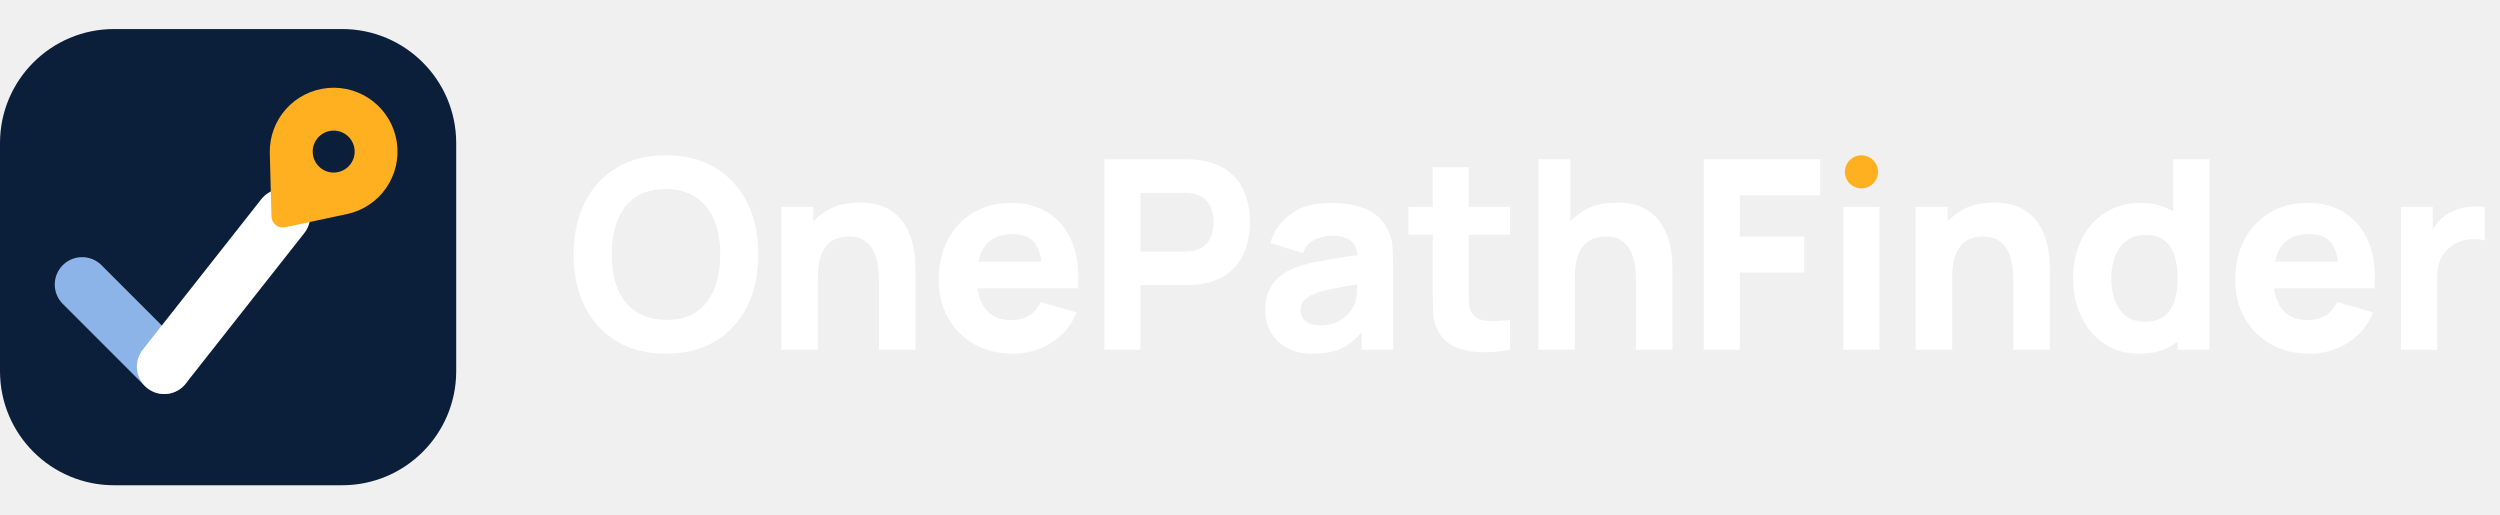
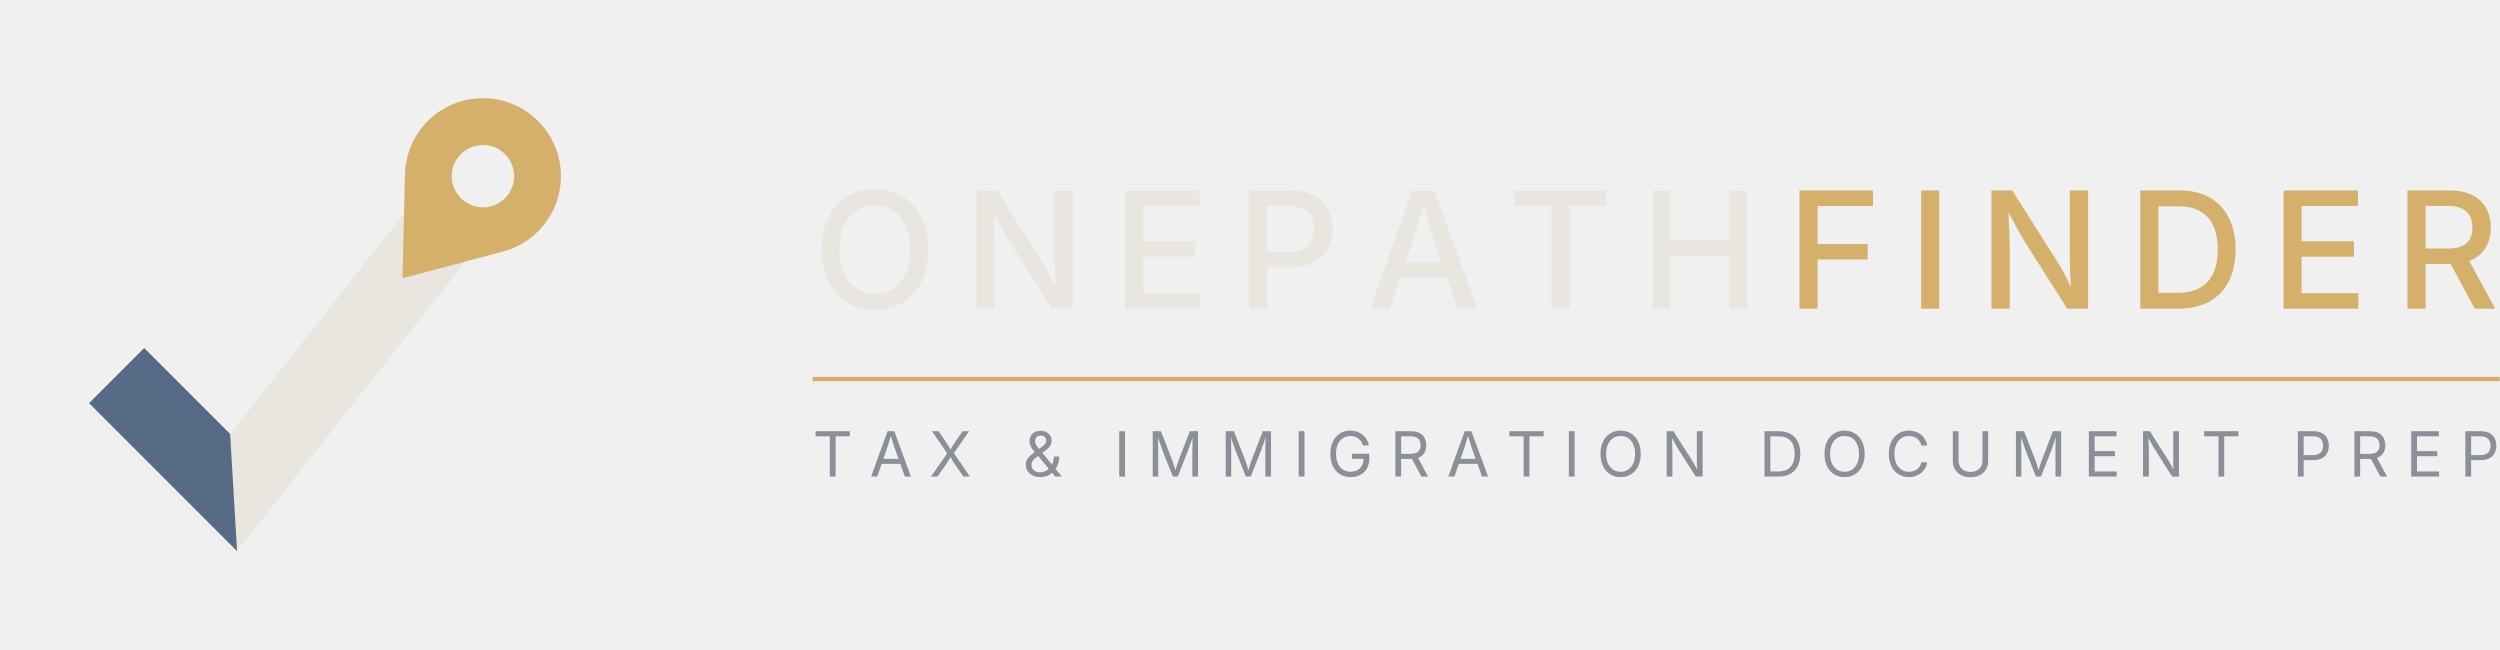
- <svg xmlns="http://www.w3.org/2000/svg" width="350" height="72" viewBox="0 0 548 100" preserveAspectRatio="xMinYMid meet" role="img" aria-label="One Path Finder">
-   <g transform="scale(1.0)">
-     <rect width="100" height="100" rx="25" fill="#0b1f3a" />
-     <path d="M18,56 L36,74" stroke="#8db4e8" stroke-width="12" stroke-linecap="round" fill="none" />
-     <path d="M36,74 L62,41" stroke="#ffffff" stroke-width="12" stroke-linecap="round" fill="none" />
-     <g transform="translate(73.14,26.86) rotate(38.23)">
-       <path d="M0,18 L8.85,7.35 A11.5,11.5 0 1 0 -8.85,7.35 Z" fill="#ffb020" stroke="#ffb020" stroke-width="5" stroke-linejoin="round" />
-       <circle r="4.6" fill="#0b1f3a" />
-     </g>
+ <svg xmlns="http://www.w3.org/2000/svg" width="277" height="72" viewBox="0 0 461.55 120" role="img" aria-label="One Path Finder logo, for dark backgrounds">
+   <defs>
+     <clipPath id="cl">
+       <polygon points="30.1,-25.8 41.9,173.8 -158.1,173.8 -169.9,-25.8" />
+     </clipPath>
+   </defs>
+   <g transform="translate(60.00,60.00) scale(1.2) translate(-50.1,-48.2)">
+     <path d="M18,56 L36,74 L67,34.7" fill="none" stroke="#e8e6df" stroke-width="12" stroke-linejoin="miter" />
+     <path d="M18,56 L36,74 L67,34.7" fill="none" stroke="#566b86" stroke-width="12" stroke-linejoin="miter" clip-path="url(#cl)" />
+     <path d="M0,20 L9.6,7.2 A12,12 0 1 0 -9.6,7.2 Z M4.8,0 A4.8,4.8 0 1 0 -4.8,0 A4.8,4.8 0 1 0 4.8,0 Z" transform="translate(74.37,25.31) rotate(38.23)" fill="#d4b06a" fill-rule="evenodd" />
  </g>
-   <path fill="#ffffff" d="M145.98 71.17Q139.72 71.17 135.18 68.44Q130.64 65.72 128.19 60.82Q125.74 55.92 125.74 49.42Q125.74 42.92 128.19 38.02Q130.64 33.12 135.18 30.4Q139.72 27.67 145.98 27.67Q152.25 27.67 156.78 30.4Q161.32 33.12 163.77 38.02Q166.22 42.92 166.22 49.42Q166.22 55.92 163.77 60.82Q161.32 65.72 156.78 68.44Q152.25 71.17 145.98 71.17ZM145.98 63.75Q149.96 63.8 152.59 62.03Q155.23 60.27 156.55 57.02Q157.87 53.77 157.87 49.42Q157.87 45.07 156.55 41.88Q155.23 38.69 152.59 36.92Q149.96 35.15 145.98 35.09Q142.01 35.04 139.37 36.8Q136.73 38.57 135.41 41.82Q134.09 45.07 134.09 49.42Q134.09 53.77 135.41 56.96Q136.73 60.15 139.37 61.92Q142.01 63.69 145.98 63.75Z" />
-   <path fill="#ffffff" d="M192.67 70.3V55.51Q192.67 54.44 192.56 52.77Q192.44 51.1 191.83 49.42Q191.22 47.74 189.84 46.61Q188.47 45.48 185.94 45.48Q184.93 45.48 183.77 45.8Q182.61 46.11 181.59 47.03Q180.58 47.94 179.93 49.71Q179.27 51.48 179.27 54.41V70.3H171.27V38.98H178.29V42.2Q179.36 40.98 180.81 40.05Q183.83 38.05 188.44 38.05Q192.12 38.05 194.44 39.3Q196.76 40.55 198.05 42.46Q199.34 44.37 199.89 46.45Q200.44 48.52 200.56 50.23Q200.68 51.94 200.68 52.73V70.3Z" />
-   <path fill="#ffffff" d="M222.08 71.17Q217.26 71.17 213.6 69.1Q209.93 67.02 207.85 63.38Q205.78 59.74 205.78 55.05Q205.78 49.91 207.81 46.11Q209.84 42.31 213.41 40.21Q216.97 38.11 221.61 38.11Q226.54 38.11 230 40.43Q233.45 42.75 235.1 46.95Q236.75 51.16 236.26 56.84H214.28Q214.65 59.66 216.05 61.4Q217.93 63.8 221.61 63.8Q223.93 63.8 225.59 62.79Q227.24 61.77 228.11 59.86L236 62.12Q234.23 66.41 230.42 68.79Q226.6 71.17 222.08 71.17ZM228.28 50.99Q227.94 48.43 226.95 47.04Q225.41 44.95 221.96 44.95Q217.93 44.95 216.05 47.39Q214.94 48.81 214.48 50.99Z" />
-   <path fill="#ffffff" d="M242.09 70.3V28.54H259.72Q260.33 28.54 261.36 28.58Q262.39 28.63 263.2 28.77Q266.94 29.35 269.33 31.24Q271.73 33.12 272.86 35.98Q273.99 38.83 273.99 42.34Q273.99 45.85 272.84 48.71Q271.7 51.57 269.3 53.45Q266.91 55.34 263.2 55.92Q262.39 56.03 261.34 56.09Q260.3 56.15 259.72 56.15H249.98V70.3ZM249.98 48.78H259.37Q259.98 48.78 260.71 48.72Q261.43 48.67 262.04 48.49Q263.64 48.06 264.5 47.03Q265.38 46 265.71 44.74Q266.04 43.47 266.04 42.34Q266.04 41.21 265.71 39.95Q265.38 38.69 264.5 37.66Q263.64 36.63 262.04 36.2Q261.43 36.02 260.71 35.96Q259.98 35.91 259.37 35.91H249.98Z" />
-   <path fill="#ffffff" d="M287.79 71.17Q284.43 71.17 282.09 69.88Q279.76 68.59 278.56 66.43Q277.35 64.27 277.35 61.66Q277.35 59.48 278.02 57.69Q278.69 55.89 280.18 54.51Q281.67 53.13 284.2 52.2Q285.94 51.57 288.34 51.07Q290.75 50.58 293.8 50.12Q295.59 49.85 297.59 49.56Q297.36 47.62 296.32 46.61Q294.98 45.3 291.85 45.3Q290.11 45.3 288.23 46.14Q286.34 46.98 285.59 49.13L278.45 46.87Q279.64 42.98 282.92 40.55Q286.2 38.11 291.85 38.11Q296 38.11 299.22 39.39Q302.44 40.66 304.09 43.79Q305.02 45.53 305.19 47.27Q305.37 49.01 305.37 51.16V70.3H298.46V66.44Q296.61 68.65 294.52 69.75Q291.85 71.17 287.79 71.17ZM289.47 64.96Q291.65 64.96 293.14 64.2Q294.64 63.43 295.52 62.44Q296.41 61.45 296.72 60.79Q297.33 59.51 297.45 57.8Q297.51 56.79 297.51 55.94Q295.56 56.29 294.17 56.52Q292 56.93 290.66 57.25Q289.33 57.57 288.31 57.95Q287.15 58.41 286.44 58.95Q285.73 59.48 285.4 60.12Q285.07 60.76 285.07 61.54Q285.07 62.61 285.6 63.38Q286.14 64.15 287.13 64.56Q288.11 64.96 289.47 64.96Z" />
-   <path fill="#ffffff" d="M331 70.3Q327.75 70.91 324.64 70.84Q321.52 70.76 319.07 69.73Q316.62 68.7 315.34 66.41Q314.18 64.27 314.12 62.05Q314.07 59.83 314.07 57.02V45.07H308.73V38.98H314.07V30.28H321.95V38.98H331V45.07H321.95V56.55Q321.95 58.38 322 59.85Q322.04 61.31 322.59 62.18Q323.64 63.83 325.93 63.98Q328.22 64.12 331 63.75Z" />
-   <path fill="#ffffff" d="M358.61 70.3V55.51Q358.61 54.44 358.49 52.77Q358.38 51.1 357.77 49.42Q357.16 47.74 355.78 46.61Q354.41 45.48 351.88 45.48Q350.87 45.48 349.71 45.8Q348.55 46.11 347.53 47.03Q346.52 47.94 345.86 49.71Q345.21 51.48 345.21 54.41V70.3H337.21V28.54H344.23V42.2Q345.3 40.98 346.75 40.05Q349.77 38.05 354.38 38.05Q358.06 38.05 360.38 39.3Q362.7 40.55 363.99 42.46Q365.28 44.37 365.83 46.45Q366.38 48.52 366.5 50.23Q366.61 51.94 366.61 52.73V70.3Z" />
-   <path fill="#ffffff" d="M373.46 70.3V28.54H398.98V36.43H381.35V45.48H395.5V53.36H381.35V70.3Z" />
-   <path fill="#ffffff" d="M404.08 70.3V38.98H411.97V70.3Z" />
-   <circle cx="408.03" cy="31.3" r="3.63" fill="#ffb020" />
-   <path fill="#ffffff" d="M441.32 70.3V55.51Q441.32 54.44 441.2 52.77Q441.09 51.1 440.48 49.42Q439.87 47.74 438.49 46.61Q437.11 45.48 434.59 45.48Q433.57 45.48 432.41 45.8Q431.25 46.11 430.24 47.03Q429.22 47.94 428.57 49.71Q427.92 51.48 427.92 54.41V70.3H419.92V38.98H426.93V42.2Q428.01 40.98 429.46 40.05Q432.47 38.05 437.08 38.05Q440.77 38.05 443.09 39.3Q445.41 40.55 446.7 42.46Q447.99 44.37 448.54 46.45Q449.09 48.52 449.21 50.23Q449.32 51.94 449.32 52.73V70.3Z" />
-   <path fill="#ffffff" d="M468.87 71.17Q464.55 71.17 461.3 69Q458.05 66.82 456.24 63.08Q454.43 59.34 454.43 54.64Q454.43 49.85 456.27 46.13Q458.11 42.4 461.44 40.26Q464.78 38.11 469.27 38.11Q473.42 38.11 476.35 39.99V28.54H484.3V70.3H477.34V68.5Q477.02 68.76 476.67 68.99Q473.54 71.17 468.87 71.17ZM470.14 64.15Q472.78 64.15 474.36 62.96Q475.94 61.77 476.64 59.63Q477.34 57.48 477.34 54.64Q477.34 51.8 476.64 49.65Q475.94 47.51 474.42 46.32Q472.9 45.13 470.43 45.13Q467.8 45.13 466.1 46.42Q464.4 47.71 463.59 49.87Q462.78 52.03 462.78 54.64Q462.78 57.28 463.56 59.44Q464.34 61.6 465.97 62.88Q467.59 64.15 470.14 64.15Z" />
-   <path fill="#ffffff" d="M506.28 71.17Q501.46 71.17 497.8 69.1Q494.13 67.02 492.05 63.38Q489.98 59.74 489.98 55.05Q489.98 49.91 492.01 46.11Q494.04 42.31 497.61 40.21Q501.17 38.11 505.81 38.11Q510.74 38.11 514.19 40.43Q517.65 42.75 519.3 46.95Q520.95 51.16 520.46 56.84H498.48Q498.85 59.66 500.25 61.4Q502.13 63.8 505.81 63.8Q508.13 63.8 509.79 62.79Q511.44 61.77 512.31 59.86L520.2 62.12Q518.43 66.41 514.62 68.79Q510.8 71.17 506.28 71.17ZM512.48 50.99Q512.14 48.43 511.15 47.04Q509.61 44.95 506.16 44.95Q502.13 44.95 500.25 47.39Q499.14 48.81 498.68 50.99Z" />
-   <path fill="#ffffff" d="M526.29 70.3V38.98H533.25V44.03Q533.62 43.33 534.12 42.69Q535.13 41.36 536.61 40.49Q537.74 39.79 539.08 39.4Q540.41 39.01 541.83 38.91Q543.25 38.81 544.67 38.98V46.35Q543.37 45.94 541.64 46.07Q539.92 46.2 538.53 46.87Q537.13 47.51 536.18 48.56Q535.22 49.62 534.73 51.06Q534.23 52.49 534.23 54.29V70.3Z" />
+   <path d="M161.51 57.29C167.17 57.29 171.34 53.07 171.34 46.10C171.34 39.10 167.17 34.88 161.51 34.88C155.84 34.88 151.66 39.10 151.66 46.10C151.66 53.07 155.84 57.29 161.51 57.29ZM161.51 54.25C157.76 54.25 154.97 51.38 154.97 46.10C154.97 40.81 157.76 37.93 161.51 37.93C165.23 37.93 168.03 40.80 168.03 46.10C168.03 51.38 165.23 54.25 161.51 54.25ZM180.22 57.00H183.60V45.35C183.60 44.23 183.48 41.97 183.35 39.23C184.93 42.16 185.77 43.67 186.84 45.38L194.20 57.00H198.07V35.17H194.69V47.60C194.69 48.86 194.75 50.89 194.91 53.00C193.94 50.91 192.96 49.25 192.29 48.17L184.07 35.17H180.22ZM207.71 57.00H221.53V54.13H211.05V47.41H220.71V44.55H211.05V38.04H221.45V35.17H207.71ZM230.60 57.00H233.94V49.35H238.39C243.46 49.35 245.98 46.29 245.98 42.26C245.98 38.24 243.47 35.17 238.42 35.17H230.60ZM233.94 46.53V38.03H238.04C241.28 38.03 242.59 39.80 242.59 42.26C242.59 44.72 241.28 46.53 238.07 46.53ZM252.97 57.00H256.59L258.54 51.24H267.12L269.13 57.00H272.75L264.84 35.17H260.74ZM259.49 48.46 260.71 44.86C261.25 43.19 261.92 40.92 262.77 37.80C263.64 40.89 264.30 43.11 264.88 44.86L266.14 48.46ZM279.62 38.04H286.43V57.00H289.78V38.04H296.56V35.17H279.62ZM305.10 57.00H308.44V47.27H319.25V57.00H322.60V35.17H319.25V44.40H308.44V35.17H305.10Z" fill="#e8e6df" />
+   <path d="M332.24 57.00H335.58V47.92H344.84V45.06H335.58V38.04H345.82V35.17H332.24ZM358.06 35.17H354.72V57.00H358.06ZM367.69 57.00H371.08V45.35C371.08 44.23 370.96 41.97 370.83 39.23C372.41 42.16 373.24 43.67 374.31 45.38L381.68 57.00H385.55V35.17H382.16V47.60C382.16 48.86 382.22 50.89 382.38 53.00C381.42 50.91 380.44 49.25 379.76 48.17L371.54 35.17H367.69ZM402.29 57.00C408.92 57.00 412.78 52.88 412.78 46.06C412.78 39.28 408.92 35.17 402.49 35.17H395.18V57.00ZM398.52 54.07V38.10H402.27C407.03 38.10 409.49 40.93 409.49 46.06C409.49 51.23 407.03 54.07 402.10 54.07ZM421.63 57.00H435.46V54.13H424.97V47.41H434.64V44.55H424.97V38.04H435.37V35.17H421.63ZM444.52 57.00H447.86V48.75H452.32C452.38 48.75 452.45 48.75 452.51 48.75L456.93 57.00H460.73L455.92 48.18C458.57 47.19 459.90 44.96 459.90 42.03C459.90 38.00 457.40 35.17 452.35 35.17H444.52ZM447.86 45.90V38.03H451.97C455.19 38.03 456.52 39.57 456.52 42.03C456.52 44.48 455.19 45.90 451.99 45.90Z" fill="#d4b06a" />
+   <line x1="150" y1="70" x2="461.55" y2="70" stroke="#d4b06a" stroke-width="0.8" />
+   <path d="M150.55 80.58H153.18V88.00H154.25V80.58H156.87V79.63H150.55ZM160.81 88.00H161.94L162.75 85.66H166.20L167.03 88.00H168.16L165.08 79.63H163.84ZM163.07 84.73 163.66 83.04C163.84 82.52 164.10 81.72 164.46 80.49C164.81 81.70 165.06 82.47 165.26 83.04L165.87 84.73ZM171.86 88.00H173.07L174.55 85.88C174.98 85.26 175.19 84.93 175.46 84.41C175.74 84.96 175.95 85.27 176.37 85.88L177.83 88.00H179.06L176.09 83.68L178.91 79.63H177.70L176.47 81.41C175.98 82.12 175.77 82.45 175.48 83.03C175.17 82.44 174.98 82.13 174.49 81.41L173.28 79.63H172.04L174.86 83.72ZM192.06 88.11C192.82 88.11 193.67 87.85 194.23 87.30L194.81 88.00H196.03L194.86 86.58C195.18 86.17 195.53 85.47 195.53 84.31H194.56C194.56 84.88 194.43 85.38 194.22 85.80L192.43 83.63L193.03 83.18C193.68 82.70 194.14 82.13 194.14 81.36C194.14 80.36 193.37 79.55 192.11 79.55C190.87 79.55 190.06 80.34 190.06 81.45C190.06 82.21 190.45 82.78 191.03 83.48C190.07 84.19 189.38 84.75 189.38 85.82C189.38 87.11 190.40 88.11 192.06 88.11ZM193.62 86.58C193.16 87.00 192.58 87.23 191.98 87.23C191.06 87.23 190.42 86.67 190.42 85.85C190.42 85.33 190.67 84.93 191.36 84.42L191.65 84.21ZM191.82 82.90C191.38 82.36 191.08 81.95 191.08 81.44C191.08 80.84 191.51 80.43 192.14 80.43C192.75 80.43 193.13 80.81 193.13 81.34C193.13 81.93 192.67 82.27 192.36 82.50ZM207.70 79.63H206.63V88.00H207.70ZM212.81 88.00H213.83V83.22C213.83 82.58 213.80 81.59 213.79 80.79C214.12 81.77 214.45 82.75 214.63 83.22L216.53 88.00H217.45L219.32 83.22C219.52 82.73 219.86 81.73 220.17 80.77C220.14 81.64 220.13 82.60 220.13 83.22V88.00H221.18V79.63H219.66L217.62 84.91C217.46 85.33 217.20 86.16 217.01 86.82C216.81 86.14 216.55 85.32 216.39 84.91L214.33 79.63H212.81ZM226.29 88.00H227.31V83.22C227.31 82.58 227.28 81.59 227.27 80.79C227.60 81.77 227.92 82.75 228.11 83.22L230.01 88.00H230.93L232.80 83.22C232.99 82.73 233.34 81.73 233.65 80.77C233.62 81.64 233.61 82.60 233.61 83.22V88.00H234.66V79.63H233.13L231.10 84.91C230.94 85.33 230.68 86.16 230.48 86.82C230.29 86.14 230.02 85.32 229.87 84.91L227.81 79.63H226.29ZM240.84 79.63H239.77V88.00H240.84ZM249.37 88.11C251.36 88.11 252.80 86.79 252.80 84.71V83.79H249.59V84.73H251.75C251.73 86.20 250.77 87.12 249.37 87.12C247.83 87.12 246.66 85.96 246.66 83.82C246.66 81.67 247.83 80.51 249.31 80.51C250.49 80.51 251.29 81.18 251.64 82.26H252.74C252.43 80.63 251.07 79.52 249.30 79.52C247.16 79.52 245.62 81.17 245.62 83.82C245.62 86.47 247.13 88.11 249.37 88.11ZM257.62 88.00H258.69V84.75H260.49C260.56 84.75 260.62 84.75 260.68 84.75L262.43 88.00H263.66L261.79 84.56C262.84 84.19 263.33 83.33 263.33 82.22C263.33 80.72 262.44 79.63 260.48 79.63H257.62ZM258.69 83.81V80.57H260.43C261.76 80.57 262.27 81.22 262.27 82.22C262.27 83.20 261.76 83.81 260.44 83.81ZM267.39 88.00H268.53L269.33 85.66H272.78L273.62 88.00H274.74L271.66 79.63H270.43ZM269.66 84.73 270.25 83.04C270.43 82.52 270.69 81.72 271.04 80.49C271.39 81.70 271.64 82.47 271.84 83.04L272.45 84.73ZM278.67 80.58H281.31V88.00H282.38V80.58H285.00V79.63H278.67ZM290.72 79.63H289.65V88.00H290.72ZM299.22 88.11C301.36 88.11 302.93 86.47 302.93 83.82C302.93 81.17 301.36 79.52 299.22 79.52C297.07 79.52 295.50 81.17 295.50 83.82C295.50 86.47 297.07 88.11 299.22 88.11ZM299.22 87.12C297.71 87.12 296.54 85.96 296.54 83.82C296.54 81.68 297.71 80.51 299.22 80.51C300.71 80.51 301.89 81.67 301.89 83.82C301.89 85.96 300.71 87.12 299.22 87.12ZM307.71 88.00H308.78V83.23C308.78 82.82 308.75 81.99 308.70 80.91C309.35 82.08 309.67 82.64 310.05 83.24L313.09 88.00H314.36V79.63H313.29V84.77C313.29 85.21 313.29 85.93 313.36 86.74C312.98 85.98 312.60 85.34 312.37 84.98L308.97 79.63H307.71ZM328.40 88.00C330.95 88.00 332.40 86.42 332.40 83.80C332.40 81.21 330.95 79.63 328.51 79.63H325.79V88.00ZM326.86 87.06V80.58H328.44C330.37 80.58 331.36 81.79 331.36 83.80C331.36 85.83 330.37 87.06 328.34 87.06ZM340.57 88.11C342.72 88.11 344.28 86.47 344.28 83.82C344.28 81.17 342.72 79.52 340.57 79.52C338.43 79.52 336.86 81.17 336.86 83.82C336.86 86.47 338.43 88.11 340.57 88.11ZM340.57 87.12C339.07 87.12 337.90 85.96 337.90 83.82C337.90 81.68 339.07 80.51 340.57 80.51C342.07 80.51 343.24 81.67 343.24 83.82C343.24 85.96 342.07 87.12 340.57 87.12ZM352.45 88.11C354.16 88.11 355.54 87.07 355.83 85.37H354.76C354.52 86.51 353.55 87.12 352.45 87.12C350.95 87.12 349.78 85.96 349.78 83.82C349.78 81.68 350.95 80.51 352.45 80.51C353.54 80.51 354.52 81.12 354.76 82.27H355.83C355.53 80.54 354.15 79.52 352.45 79.52C350.31 79.52 348.74 81.17 348.74 83.82C348.74 86.47 350.31 88.11 352.45 88.11ZM363.83 88.13C365.80 88.13 367.09 86.88 367.09 85.15V79.63H366.03V85.07C366.03 86.27 365.20 87.15 363.83 87.15C362.46 87.15 361.62 86.27 361.62 85.07V79.63H360.56V85.15C360.56 86.88 361.85 88.13 363.83 88.13ZM372.21 88.00H373.22V83.22C373.22 82.58 373.20 81.59 373.18 80.79C373.51 81.77 373.84 82.75 374.02 83.22L375.92 88.00H376.85L378.72 83.22C378.91 82.73 379.26 81.73 379.56 80.77C379.54 81.64 379.52 82.60 379.52 83.22V88.00H380.57V79.63H379.05L377.02 84.91C376.85 85.33 376.60 86.16 376.40 86.82C376.20 86.14 375.94 85.32 375.78 84.91L373.72 79.63H372.21ZM385.68 88.00H390.83V87.06H386.75V84.25H390.51V83.31H386.75V80.58H390.78V79.63H385.68ZM395.69 88.00H396.76V83.23C396.76 82.82 396.72 81.99 396.68 80.91C397.33 82.08 397.65 82.64 398.03 83.24L401.06 88.00H402.33V79.63H401.26V84.77C401.26 85.21 401.27 85.93 401.34 86.74C400.95 85.98 400.57 85.34 400.35 84.98L396.95 79.63H395.69ZM406.98 80.58H409.62V88.00H410.68V80.58H413.30V79.63H406.98ZM424.28 88.00H425.35V84.97H427.15C429.10 84.97 430.00 83.79 430.00 82.29C430.00 80.81 429.10 79.63 427.15 79.63H424.28ZM425.35 84.04V80.57H427.09C428.43 80.57 428.94 81.31 428.94 82.29C428.94 83.29 428.43 84.04 427.10 84.04ZM434.72 88.00H435.78V84.75H437.59C437.65 84.75 437.72 84.75 437.78 84.75L439.52 88.00H440.76L438.88 84.56C439.94 84.19 440.43 83.33 440.43 82.22C440.43 80.72 439.53 79.63 437.58 79.63H434.72ZM435.78 83.81V80.57H437.52C438.86 80.57 439.37 81.22 439.37 82.22C439.37 83.20 438.86 83.81 437.54 83.81ZM445.21 88.00H450.36V87.06H446.28V84.25H450.03V83.31H446.28V80.58H450.31V79.63H445.21ZM455.21 88.00H456.28V84.97H458.08C460.03 84.97 460.93 83.79 460.93 82.29C460.93 80.81 460.03 79.63 458.08 79.63H455.21ZM456.28 84.04V80.57H458.02C459.36 80.57 459.87 81.31 459.87 82.29C459.87 83.29 459.36 84.04 458.03 84.04Z" fill="#8a8f98" />
</svg>
